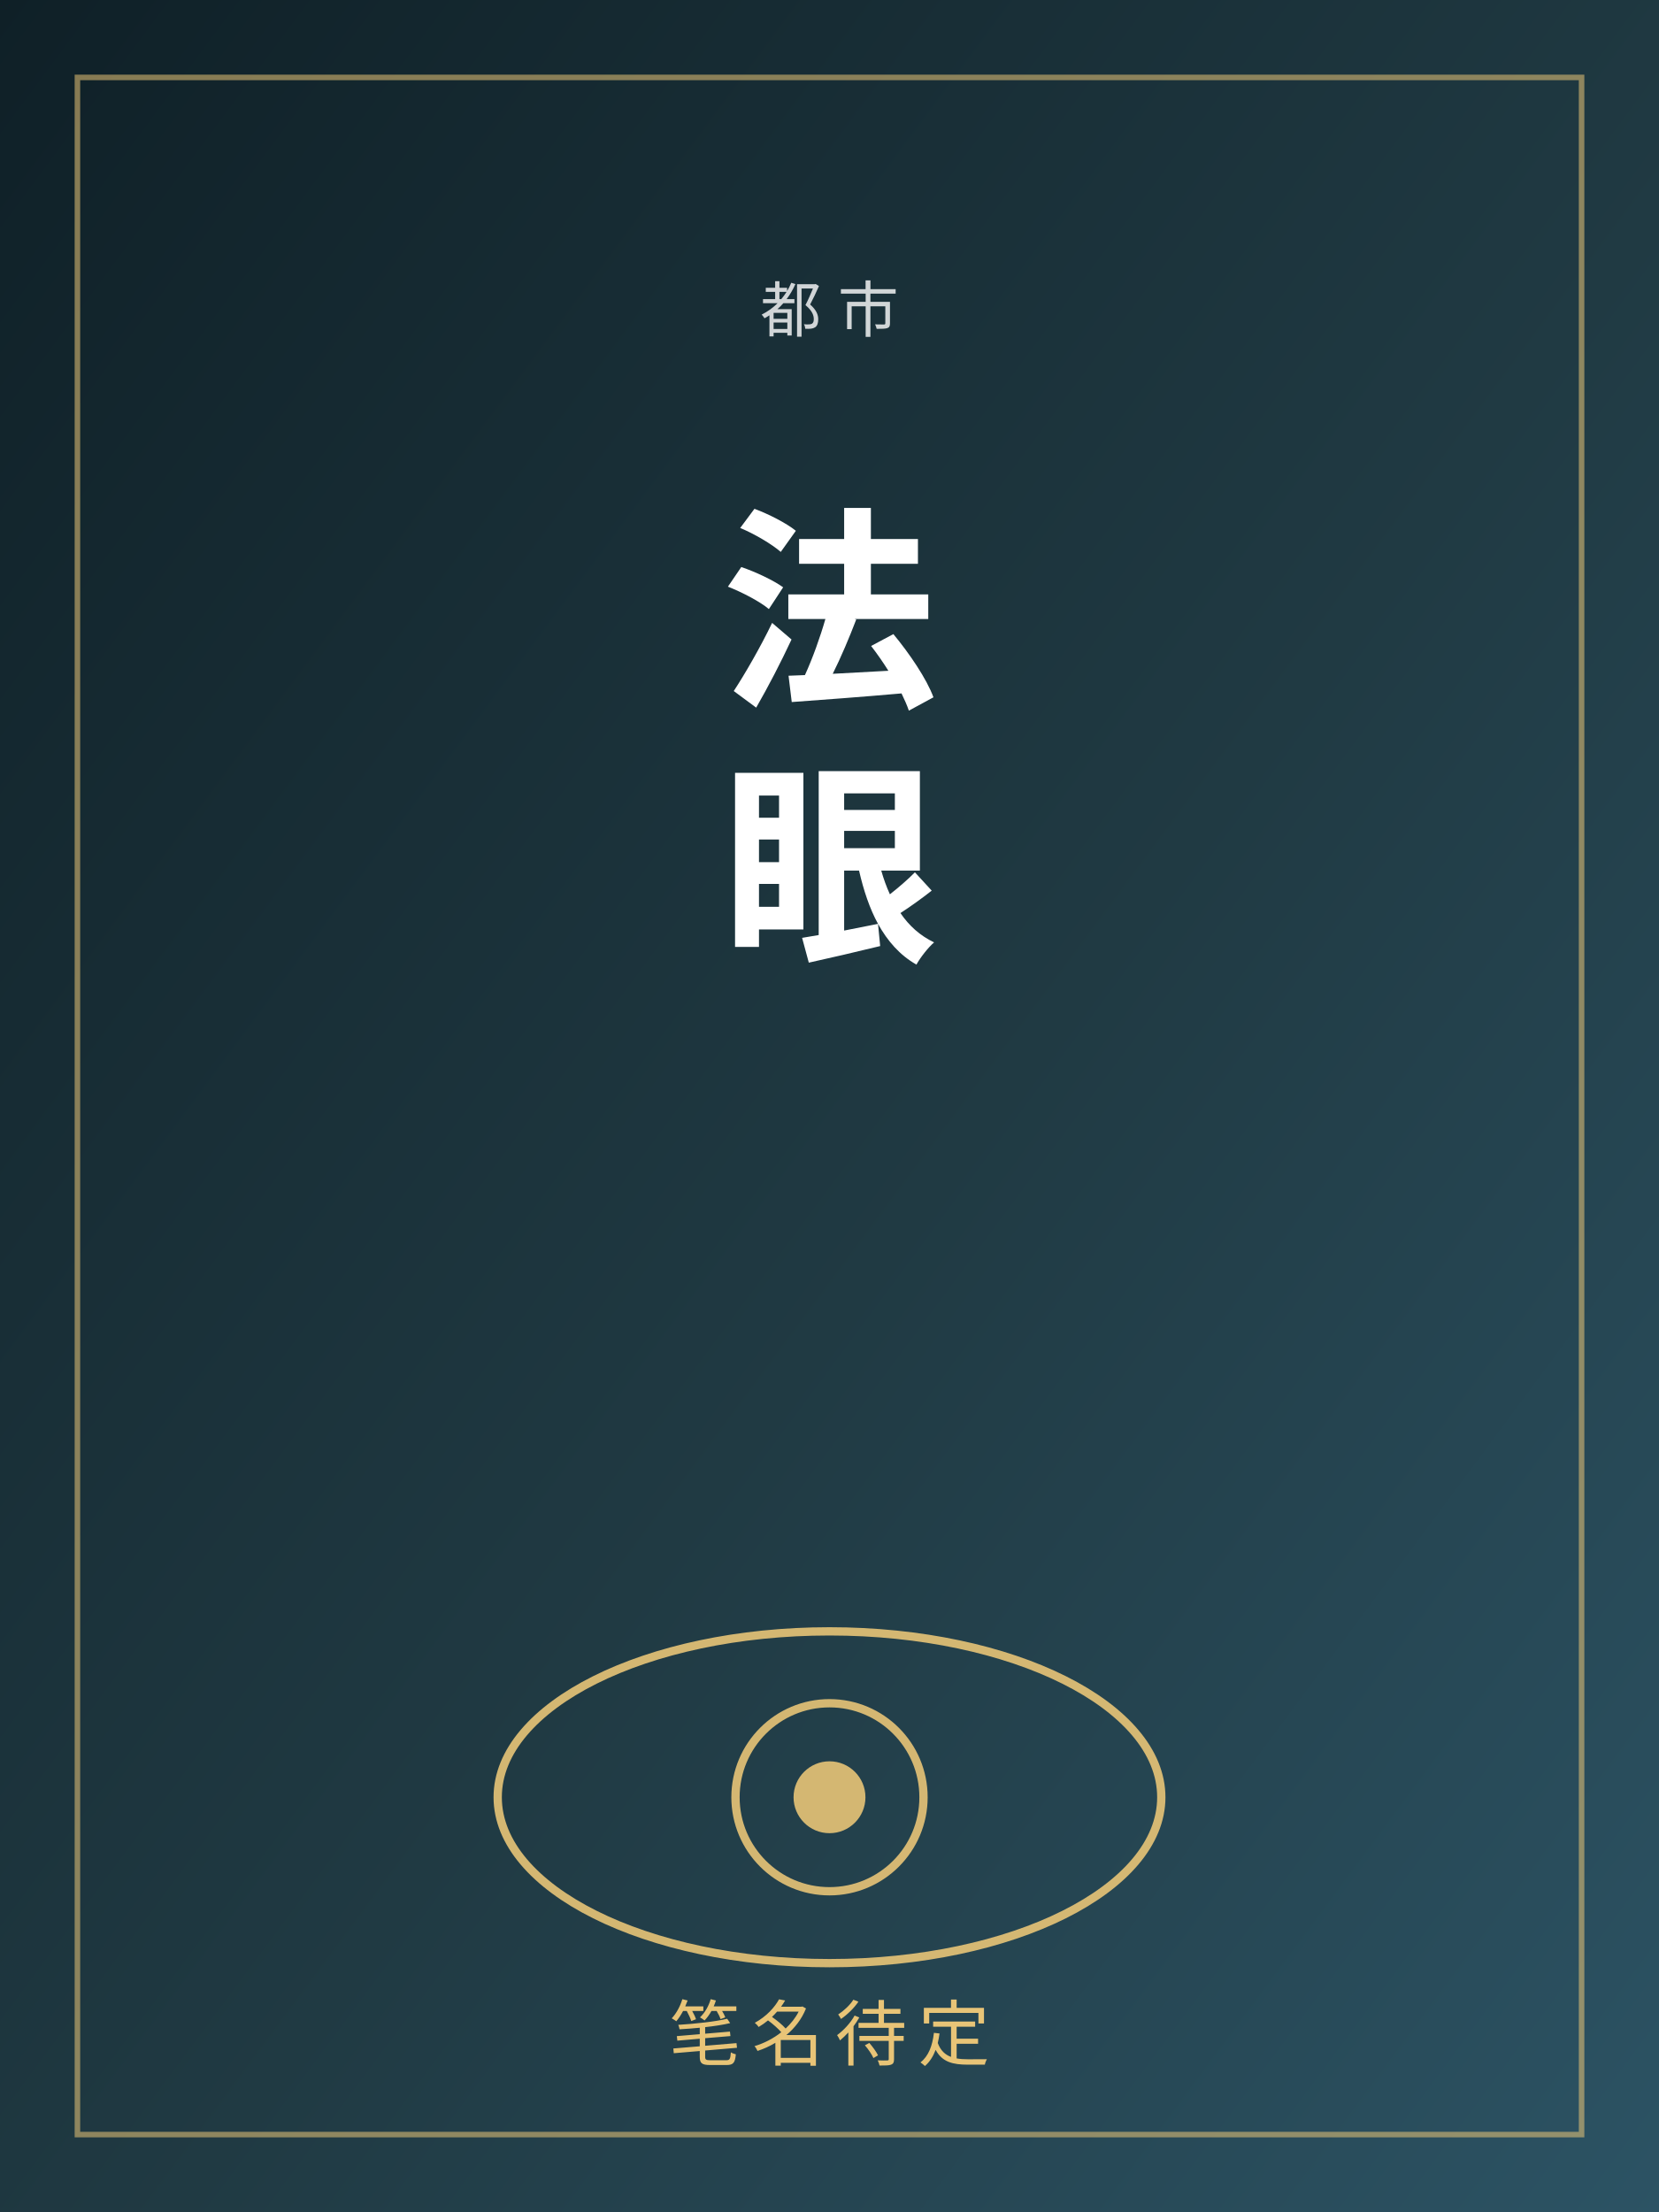
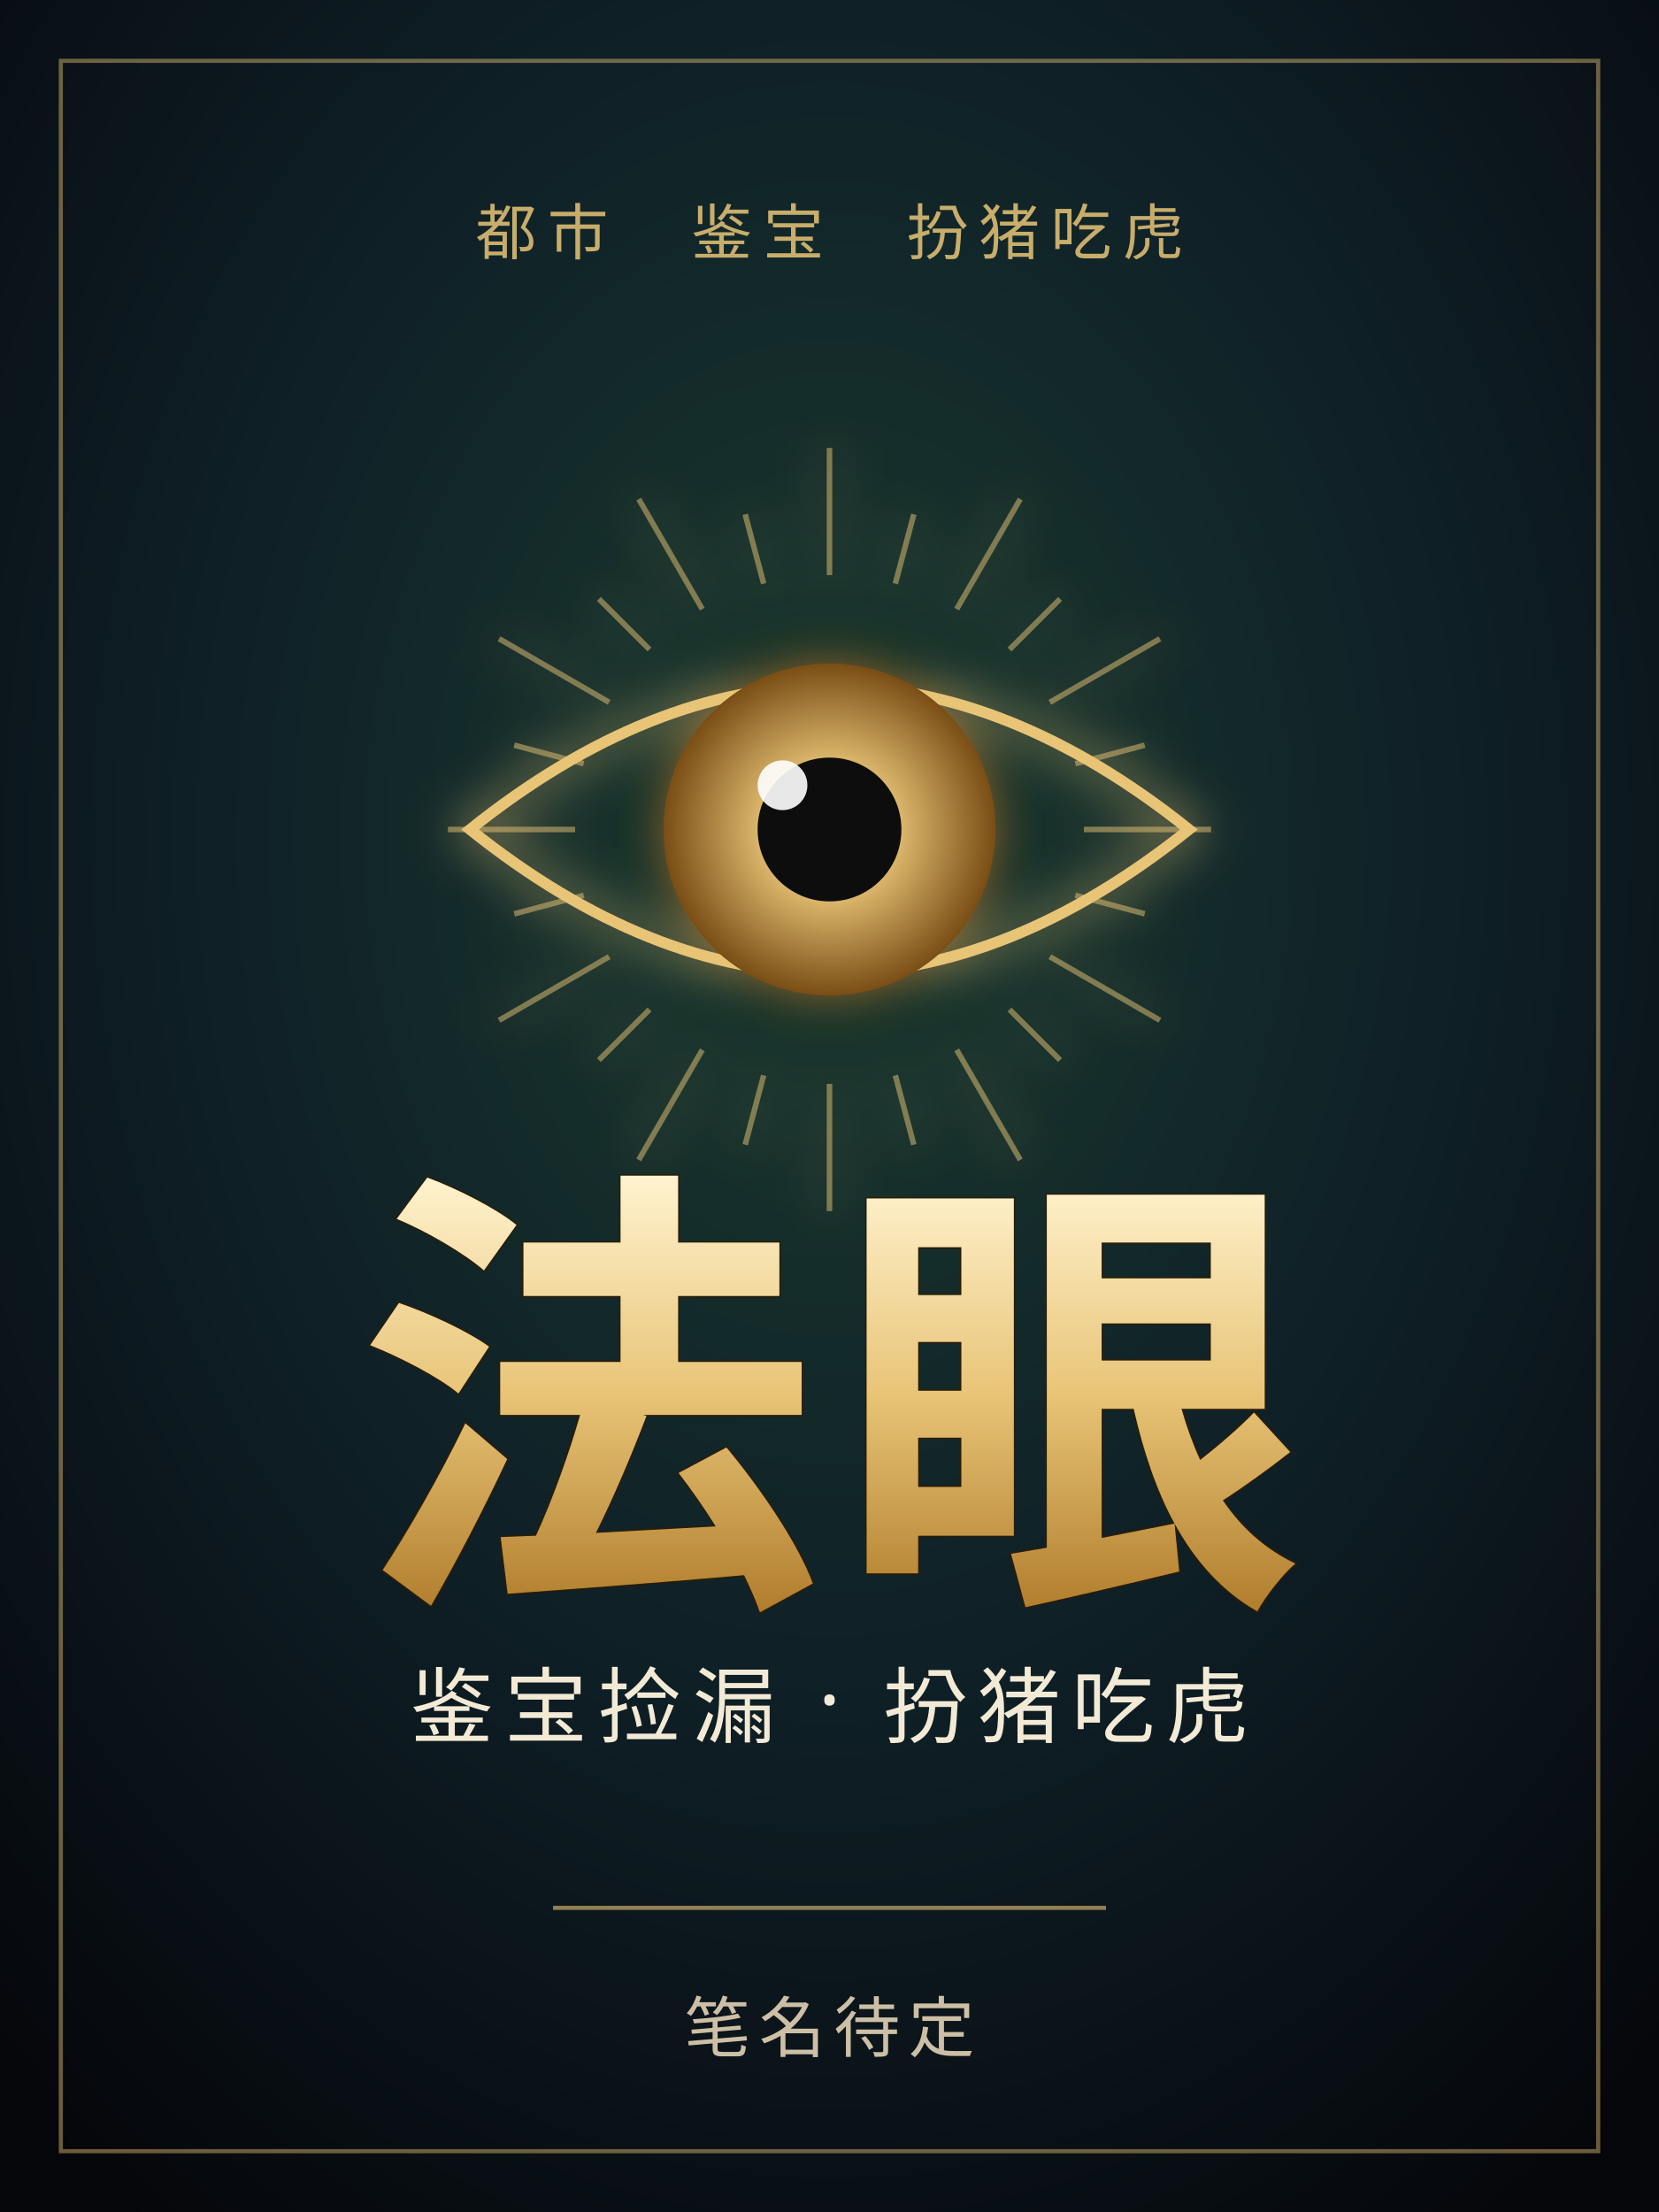
<svg xmlns="http://www.w3.org/2000/svg" width="600" height="800" viewBox="0 0 600 800" role="img" aria-label="法眼">
  <defs>
-     <linearGradient id="bg" x1="0" y1="0" x2="1" y2="1">
-       <stop offset="0" stop-color="#0f2027" />
-       <stop offset="0.55" stop-color="#203a43" />
-       <stop offset="1" stop-color="#2c5364" />
+     <radialGradient id="bg" cx="50%" cy="38%" r="75%">
+       <stop offset="0" stop-color="#1a3a2e" />
+       <stop offset="0.5" stop-color="#0f2027" />
+       <stop offset="1" stop-color="#05060a" />
+     </radialGradient>
+     <radialGradient id="iris" cx="50%" cy="50%" r="50%">
+       <stop offset="0" stop-color="#fff7e0" />
+       <stop offset="0.35" stop-color="#e8c477" />
+       <stop offset="1" stop-color="#7a4e16" />
+     </radialGradient>
+     <linearGradient id="gold" x1="0" y1="0" x2="0" y2="1">
+       <stop offset="0" stop-color="#fff3cf" />
+       <stop offset="0.5" stop-color="#e8c477" />
+       <stop offset="1" stop-color="#b07d2c" />
    </linearGradient>
+     <filter id="glow" x="-60%" y="-60%" width="220%" height="220%">
+       <feGaussianBlur stdDeviation="9" result="b" />
+       <feMerge>
+         <feMergeNode in="b" />
+         <feMergeNode in="SourceGraphic" />
+       </feMerge>
+     </filter>
  </defs>
  <rect width="600" height="800" fill="url(#bg)" />
-   <rect x="28" y="28" width="544" height="744" fill="none" stroke="#e8c477" stroke-opacity="0.55" stroke-width="2" />
-   <g opacity="0.9">
-     <ellipse cx="300" cy="650" rx="120" ry="60" fill="none" stroke="#e8c477" stroke-width="3" />
-     <circle cx="300" cy="650" r="34" fill="none" stroke="#e8c477" stroke-width="3" />
-     <circle cx="300" cy="650" r="13" fill="#e8c477" />
+   <rect x="22" y="22" width="556" height="756" fill="none" stroke="#e8c477" stroke-opacity="0.45" stroke-width="1.5" />
+   <text x="300" y="92" class="tag">都市　鉴宝　扮猪吃虎</text>
+   <g filter="url(#glow)">
+     <line x1="392.0" y1="300.0" x2="438.0" y2="300.0" stroke="#e8c477" stroke-width="2" stroke-opacity="0.5" />
+     <line x1="388.9" y1="323.8" x2="414.0" y2="330.5" stroke="#e8c477" stroke-width="2" stroke-opacity="0.5" />
+     <line x1="379.7" y1="346.0" x2="419.5" y2="369.0" stroke="#e8c477" stroke-width="2" stroke-opacity="0.5" />
+     <line x1="365.1" y1="365.1" x2="383.4" y2="383.4" stroke="#e8c477" stroke-width="2" stroke-opacity="0.5" />
+     <line x1="346.0" y1="379.7" x2="369.0" y2="419.5" stroke="#e8c477" stroke-width="2" stroke-opacity="0.5" />
+     <line x1="323.8" y1="388.9" x2="330.5" y2="414.0" stroke="#e8c477" stroke-width="2" stroke-opacity="0.5" />
+     <line x1="300.0" y1="392.0" x2="300.0" y2="438.0" stroke="#e8c477" stroke-width="2" stroke-opacity="0.5" />
+     <line x1="276.2" y1="388.9" x2="269.5" y2="414.0" stroke="#e8c477" stroke-width="2" stroke-opacity="0.5" />
+     <line x1="254.0" y1="379.7" x2="231.0" y2="419.5" stroke="#e8c477" stroke-width="2" stroke-opacity="0.5" />
+     <line x1="234.9" y1="365.1" x2="216.6" y2="383.4" stroke="#e8c477" stroke-width="2" stroke-opacity="0.5" />
+     <line x1="220.3" y1="346.0" x2="180.5" y2="369.0" stroke="#e8c477" stroke-width="2" stroke-opacity="0.5" />
+     <line x1="211.1" y1="323.8" x2="186.0" y2="330.5" stroke="#e8c477" stroke-width="2" stroke-opacity="0.5" />
+     <line x1="208.0" y1="300.0" x2="162.0" y2="300.0" stroke="#e8c477" stroke-width="2" stroke-opacity="0.5" />
+     <line x1="211.1" y1="276.2" x2="186.0" y2="269.5" stroke="#e8c477" stroke-width="2" stroke-opacity="0.5" />
+     <line x1="220.3" y1="254.0" x2="180.5" y2="231.0" stroke="#e8c477" stroke-width="2" stroke-opacity="0.5" />
+     <line x1="234.9" y1="234.9" x2="216.6" y2="216.6" stroke="#e8c477" stroke-width="2" stroke-opacity="0.5" />
+     <line x1="254.0" y1="220.3" x2="231.0" y2="180.5" stroke="#e8c477" stroke-width="2" stroke-opacity="0.5" />
+     <line x1="276.2" y1="211.1" x2="269.5" y2="186.0" stroke="#e8c477" stroke-width="2" stroke-opacity="0.5" />
+     <line x1="300.0" y1="208.0" x2="300.0" y2="162.0" stroke="#e8c477" stroke-width="2" stroke-opacity="0.5" />
+     <line x1="323.8" y1="211.1" x2="330.5" y2="186.0" stroke="#e8c477" stroke-width="2" stroke-opacity="0.5" />
+     <line x1="346.0" y1="220.3" x2="369.0" y2="180.5" stroke="#e8c477" stroke-width="2" stroke-opacity="0.5" />
+     <line x1="365.1" y1="234.9" x2="383.4" y2="216.6" stroke="#e8c477" stroke-width="2" stroke-opacity="0.5" />
+     <line x1="379.7" y1="254.0" x2="419.5" y2="231.0" stroke="#e8c477" stroke-width="2" stroke-opacity="0.5" />
+     <line x1="388.9" y1="276.2" x2="414.0" y2="269.5" stroke="#e8c477" stroke-width="2" stroke-opacity="0.5" />
+     <path d="M170 300 Q300 196 430 300 Q300 404 170 300 Z" fill="none" stroke="#e8c477" stroke-width="4" />
+     <circle cx="300" cy="300" r="60" fill="url(#iris)" />
+     <circle cx="300" cy="300" r="26" fill="#0a0a0a" />
+     <circle cx="283" cy="284" r="9" fill="#fff" opacity="0.9" />
  </g>
+   <text x="300" y="568" class="title" style="font-size:168px">法眼</text>
+   <text x="300" y="628" class="tagline">鉴宝捡漏 · 扮猪吃虎</text>
+   <line x1="200" y1="690" x2="400" y2="690" stroke="#e8c477" stroke-opacity="0.6" stroke-width="1.5" />
+   <text x="300" y="742" class="author">笔名待定</text>
  <style>
-     .t { fill: #fff; font-family: 'Noto Serif SC','Songti SC',serif; font-size: 78px; font-weight: 700; text-anchor: middle; letter-spacing: 2px; }
-     .a { fill: #e8c477; font-family: 'Noto Serif SC',serif; font-size: 26px; text-anchor: middle; letter-spacing: 4px; }
-     .g { fill: #ffffffcc; font-family: sans-serif; font-size: 22px; text-anchor: middle; letter-spacing: 6px; }
+     .title { fill: url(#gold); font-family: 'Noto Serif SC','Songti SC',serif; font-weight: 700; text-anchor: middle; letter-spacing: 6px; stroke: #2a1c06; stroke-width: 1px; paint-order: stroke; }
+     .tagline { fill: #f3ead6; font-family: 'Noto Serif SC',serif; font-size: 30px; text-anchor: middle; letter-spacing: 4px; }
+     .tag { fill: #e8c477; fill-opacity: 0.85; font-family: sans-serif; font-size: 22px; text-anchor: middle; letter-spacing: 4px; }
+     .author { fill: #cdbfa6; font-family: 'Noto Serif SC',serif; font-size: 24px; text-anchor: middle; letter-spacing: 3px; }
  </style>
-   <text x="300" y="250" class="t">法</text>
-   <text x="300" y="342" class="t">眼</text>
-   <text x="300" y="120" class="g">都市</text>
-   <text x="300" y="745" class="a">笔名待定</text>
</svg>
